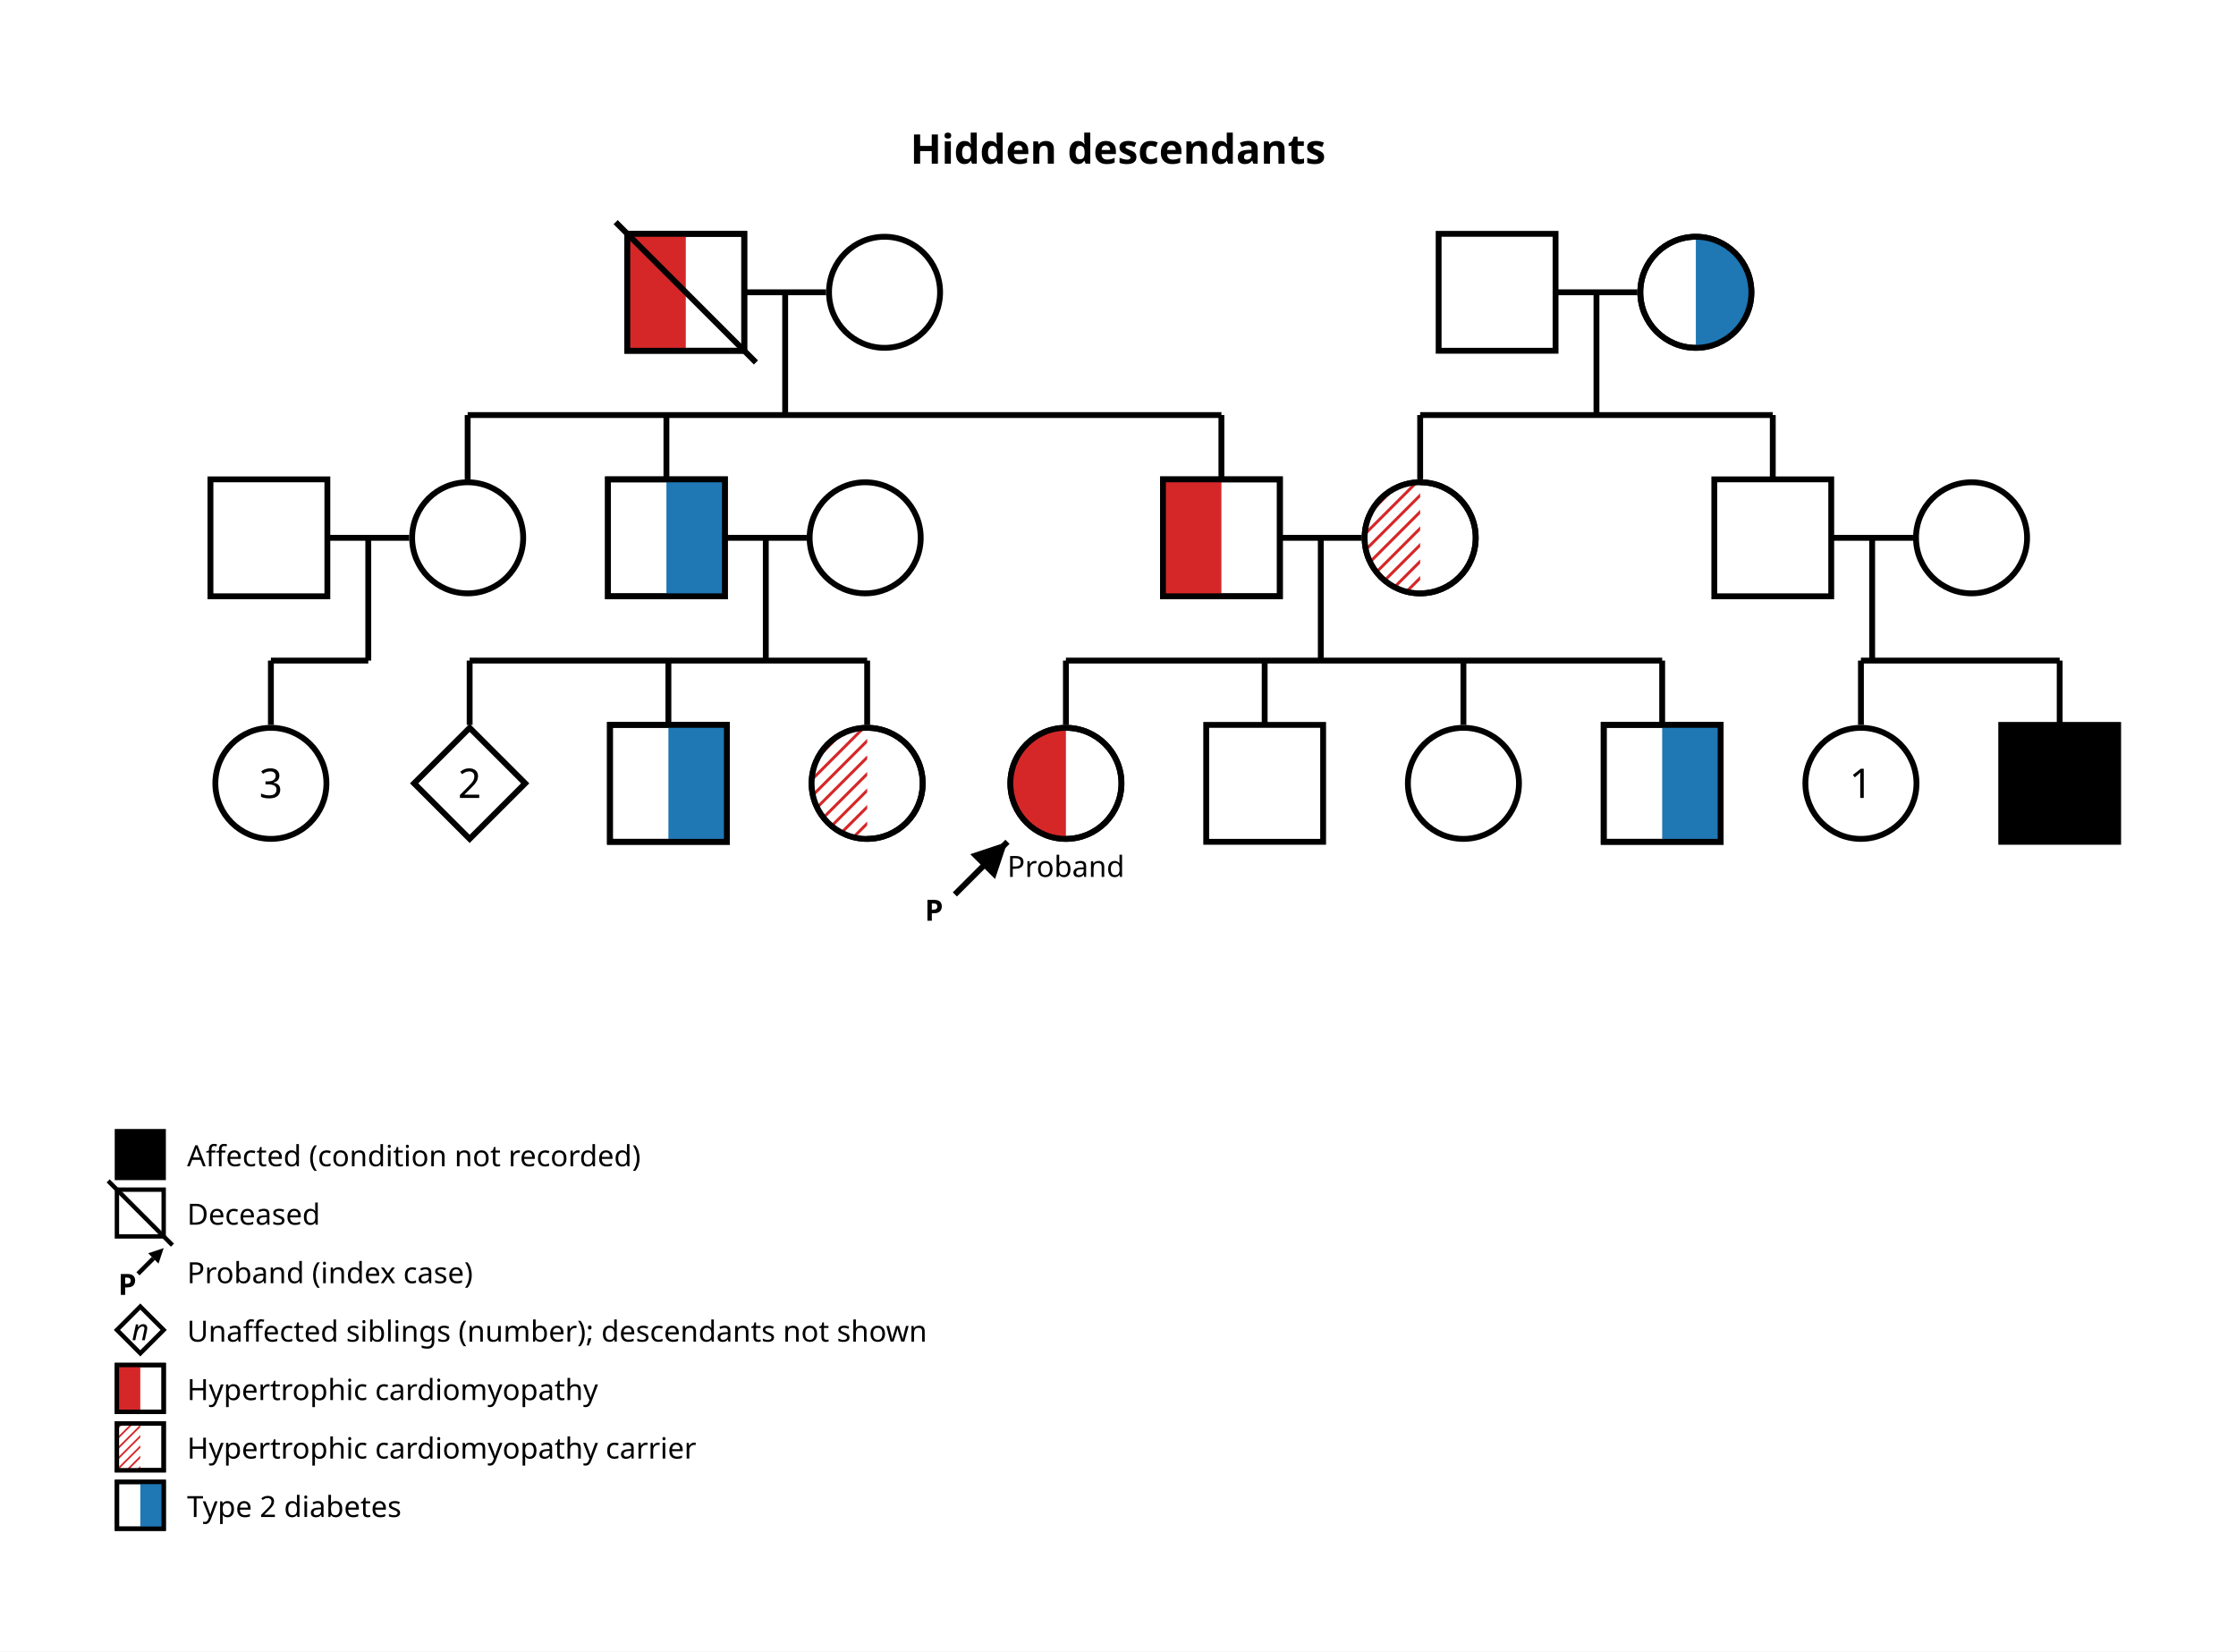
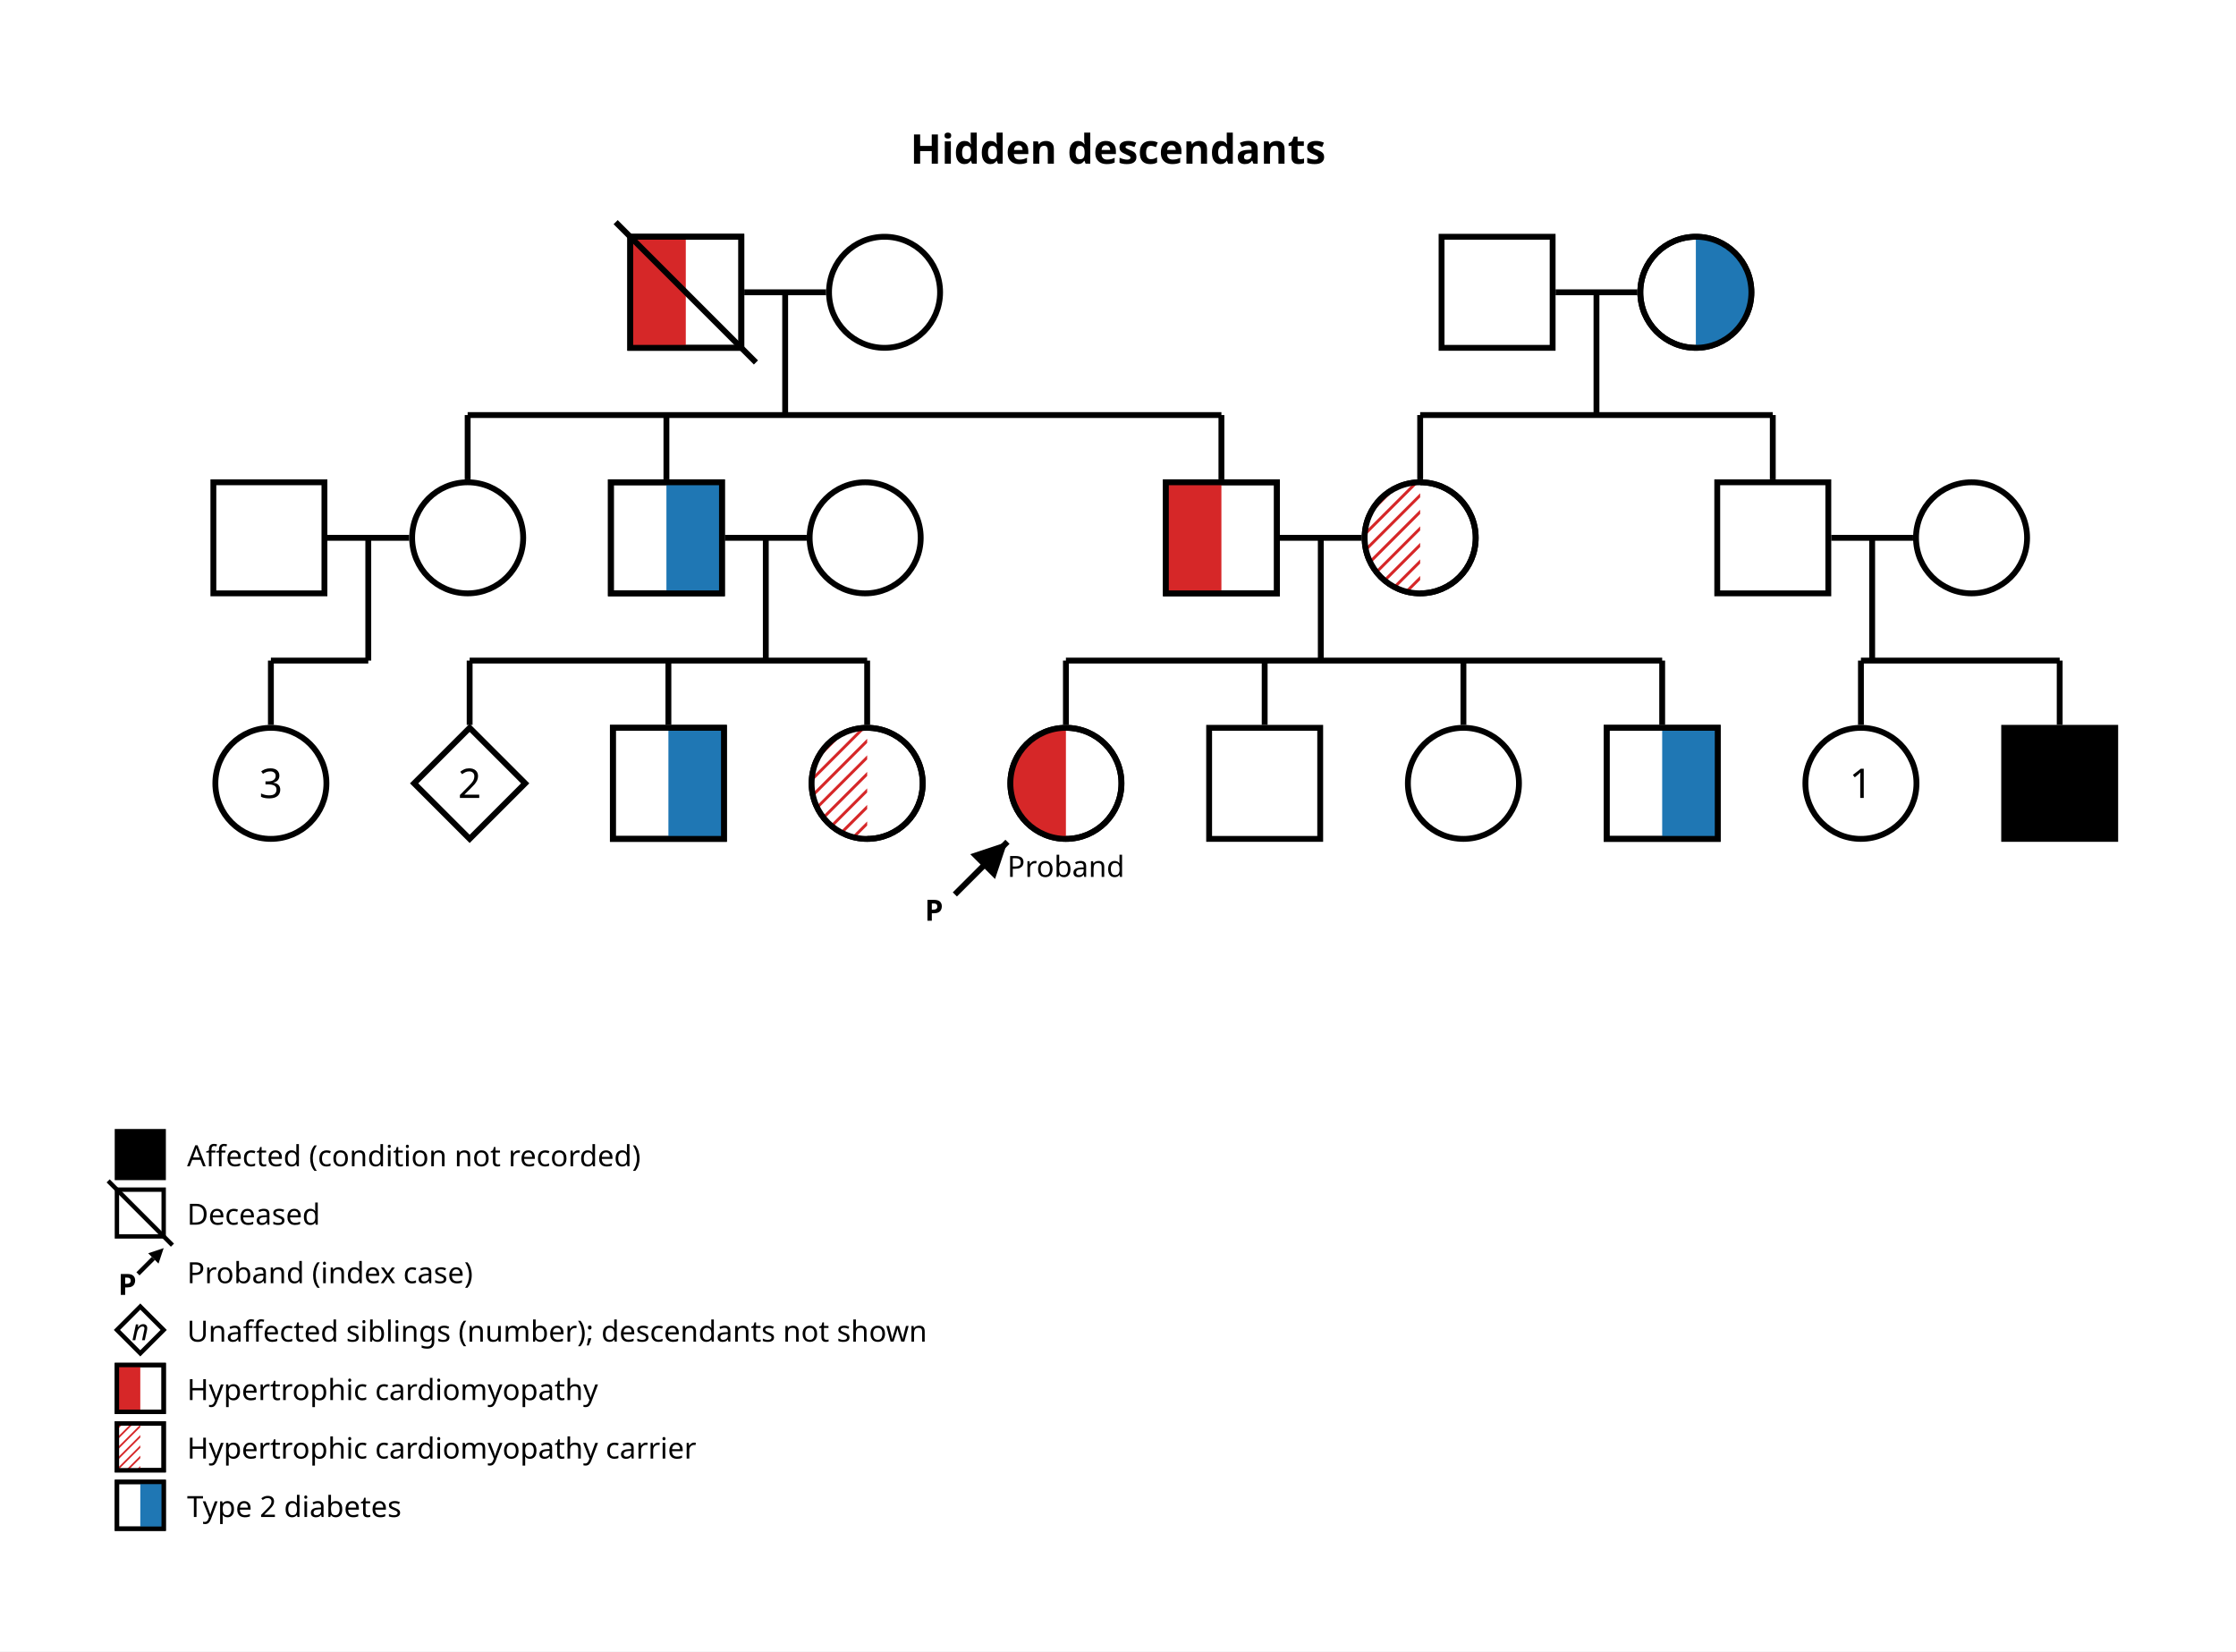
<svg xmlns="http://www.w3.org/2000/svg" width="765" height="565" viewBox="0 0 765 565">
  <defs>
    <marker id="proband-arrowhead" markerWidth="6" markerHeight="6" refX="6" refY="3" orient="auto">
      <path d="M 0 0 L 6 3 L 0 6 Z" fill="black" />
    </marker>
  </defs>
  <rect width="765" height="565" fill="white" />
  <text class="chart-title" x="382.5" y="56" text-anchor="middle" font-family="sans-serif" font-size="14" font-weight="bold" fill="black">Hidden descendants</text>
  <g transform="translate(92 100)">
    <g class="couple-lines">
      <path d="M 162.63 0 L 190.63 0" stroke="black" stroke-width="2" fill="none" />
      <path d="M 440.2 0 L 468.2 0" stroke="black" stroke-width="2" fill="none" />
      <path d="M 20 84 L 48 84" stroke="black" stroke-width="2" fill="none" />
      <path d="M 156 84 L 184 84" stroke="black" stroke-width="2" fill="none" />
      <path d="M 345.88 84 L 373.88 84" stroke="black" stroke-width="2" fill="none" />
      <path d="M 534.52 84 L 562.52 84" stroke="black" stroke-width="2" fill="none" />
    </g>
    <g class="sibship-lines">
      <line x1="176.63" y1="0" x2="176.63" y2="42" stroke="black" stroke-width="2" />
      <line x1="68" y1="42" x2="325.88" y2="42" stroke="black" stroke-width="2" />
      <line x1="68" y1="42" x2="68" y2="64" stroke="black" stroke-width="2" />
      <line x1="136" y1="42" x2="136" y2="64" stroke="black" stroke-width="2" />
      <line x1="325.88" y1="42" x2="325.88" y2="64" stroke="black" stroke-width="2" />
      <line x1="454.2" y1="0" x2="454.2" y2="42" stroke="black" stroke-width="2" />
      <line x1="393.88" y1="42" x2="514.52" y2="42" stroke="black" stroke-width="2" />
      <line x1="393.88" y1="42" x2="393.88" y2="64" stroke="black" stroke-width="2" />
      <line x1="514.52" y1="42" x2="514.52" y2="64" stroke="black" stroke-width="2" />
      <line x1="34" y1="84" x2="34" y2="126" stroke="black" stroke-width="2" />
      <line x1="0.68" y1="126" x2="34" y2="126" stroke="black" stroke-width="2" />
      <line x1="0.68" y1="126" x2="0.68" y2="148" stroke="black" stroke-width="2" />
      <line x1="170" y1="84" x2="170" y2="126" stroke="black" stroke-width="2" />
      <line x1="68.68" y1="126" x2="204.68" y2="126" stroke="black" stroke-width="2" />
      <line x1="68.68" y1="126" x2="68.68" y2="148" stroke="black" stroke-width="2" />
      <line x1="136.68" y1="126" x2="136.68" y2="148" stroke="black" stroke-width="2" />
      <line x1="204.68" y1="126" x2="204.68" y2="148" stroke="black" stroke-width="2" />
      <line x1="359.88" y1="84" x2="359.88" y2="126" stroke="black" stroke-width="2" />
      <line x1="272.68" y1="126" x2="476.68" y2="126" stroke="black" stroke-width="2" />
      <line x1="272.68" y1="126" x2="272.68" y2="148" stroke="black" stroke-width="2" />
      <line x1="340.68" y1="126" x2="340.68" y2="148" stroke="black" stroke-width="2" />
      <line x1="408.68" y1="126" x2="408.68" y2="148" stroke="black" stroke-width="2" />
      <line x1="476.68" y1="126" x2="476.68" y2="148" stroke="black" stroke-width="2" />
      <line x1="548.52" y1="84" x2="548.52" y2="126" stroke="black" stroke-width="2" />
      <line x1="544.68" y1="126" x2="612.68" y2="126" stroke="black" stroke-width="2" />
      <line x1="544.68" y1="126" x2="544.68" y2="148" stroke="black" stroke-width="2" />
      <line x1="612.68" y1="126" x2="612.68" y2="148" stroke="black" stroke-width="2" />
    </g>
    <g class="assisted-lines">
</g>
    <g class="duplicate-arcs">
</g>
    <g class="symbols">
      <g transform="translate(142.63 0)">
        <clipPath id="symbol-clip-0-0">
-           <rect x="-20" y="-20" width="40" height="40" />
-         </clipPath>
-         <rect x="-20" y="-20" width="40" height="40" stroke="black" stroke-width="2" fill="white" />
+           <rect x="-19" y="-19" width="38" height="38" />
+         </clipPath>
+         <rect x="-19" y="-19" width="38" height="38" stroke="black" stroke-width="2" fill="white" />
        <path d="M 0 0 L 0 40 A 40 40 0 0 1 0 -40 Z" fill="#d62728" clip-path="url(#symbol-clip-0-0)" />
-         <rect x="-20" y="-20" width="40" height="40" stroke="black" stroke-width="2" fill="none" />
+         <rect x="-19" y="-19" width="38" height="38" stroke="black" stroke-width="2" fill="none" />
        <line x1="-24" y1="-24" x2="24" y2="24" stroke="black" stroke-width="2" />
      </g>
      <g transform="translate(210.63 0)">
        <circle cx="0" cy="0" r="19" stroke="black" stroke-width="2" fill="white" />
      </g>
      <g transform="translate(420.2 0)">
-         <rect x="-20" y="-20" width="40" height="40" stroke="black" stroke-width="2" fill="white" />
+         <rect x="-19" y="-19" width="38" height="38" stroke="black" stroke-width="2" fill="white" />
      </g>
      <g transform="translate(488.2 0)">
        <clipPath id="symbol-clip-0-3">
          <circle cx="0" cy="0" r="19" />
        </clipPath>
        <circle cx="0" cy="0" r="19" stroke="black" stroke-width="2" fill="white" />
        <path d="M 0 0 L 0 -40 A 40 40 0 0 1 0 40 Z" fill="#1f77b4" clip-path="url(#symbol-clip-0-3)" />
        <circle cx="0" cy="0" r="19" stroke="black" stroke-width="2" fill="none" />
      </g>
      <g transform="translate(0 84)">
-         <rect x="-20" y="-20" width="40" height="40" stroke="black" stroke-width="2" fill="white" />
+         <rect x="-19" y="-19" width="38" height="38" stroke="black" stroke-width="2" fill="white" />
      </g>
      <g transform="translate(68 84)">
        <circle cx="0" cy="0" r="19" stroke="black" stroke-width="2" fill="white" />
      </g>
      <g transform="translate(136 84)">
        <clipPath id="symbol-clip-1-2">
-           <rect x="-20" y="-20" width="40" height="40" />
-         </clipPath>
-         <rect x="-20" y="-20" width="40" height="40" stroke="black" stroke-width="2" fill="white" />
+           <rect x="-19" y="-19" width="38" height="38" />
+         </clipPath>
+         <rect x="-19" y="-19" width="38" height="38" stroke="black" stroke-width="2" fill="white" />
        <path d="M 0 0 L 0 -40 A 40 40 0 0 1 0 40 Z" fill="#1f77b4" clip-path="url(#symbol-clip-1-2)" />
-         <rect x="-20" y="-20" width="40" height="40" stroke="black" stroke-width="2" fill="none" />
+         <rect x="-19" y="-19" width="38" height="38" stroke="black" stroke-width="2" fill="none" />
      </g>
      <g transform="translate(204 84)">
        <circle cx="0" cy="0" r="19" stroke="black" stroke-width="2" fill="white" />
      </g>
      <g transform="translate(325.88 84)">
        <clipPath id="symbol-clip-1-4">
-           <rect x="-20" y="-20" width="40" height="40" />
-         </clipPath>
-         <rect x="-20" y="-20" width="40" height="40" stroke="black" stroke-width="2" fill="white" />
+           <rect x="-19" y="-19" width="38" height="38" />
+         </clipPath>
+         <rect x="-19" y="-19" width="38" height="38" stroke="black" stroke-width="2" fill="white" />
        <path d="M 0 0 L 0 40 A 40 40 0 0 1 0 -40 Z" fill="#d62728" clip-path="url(#symbol-clip-1-4)" />
-         <rect x="-20" y="-20" width="40" height="40" stroke="black" stroke-width="2" fill="none" />
+         <rect x="-19" y="-19" width="38" height="38" stroke="black" stroke-width="2" fill="none" />
      </g>
      <g transform="translate(393.88 84)">
        <clipPath id="symbol-clip-1-5">
          <circle cx="0" cy="0" r="19" />
        </clipPath>
        <circle cx="0" cy="0" r="19" stroke="black" stroke-width="2" fill="white" />
        <clipPath id="symbol-clip-1-5-s0">
          <path d="M 0 0 L 0 40 A 40 40 0 0 1 0 -40 Z" />
        </clipPath>
        <path d="M 0 0 L 0 40 A 40 40 0 0 1 0 -40 Z" fill="white" clip-path="url(#symbol-clip-1-5)" />
        <g clip-path="url(#symbol-clip-1-5)">
          <path d="M-57.172 20L-17.172 -20M-51.515 20L-11.515 -20M-45.858 20L-5.858 -20M-40.201 20L-0.201 -20M-34.544 20L5.456 -20M-28.887 20L11.113 -20M-23.23 20L16.77 -20M-17.574 20L22.426 -20M-11.917 20L28.083 -20M-6.26 20L33.74 -20M-0.603 20L39.397 -20M5.054 20L45.054 -20M10.711 20L50.711 -20M16.368 20L56.368 -20" fill="none" stroke="#d62728" stroke-width="1" clip-path="url(#symbol-clip-1-5-s0)" />
        </g>
        <circle cx="0" cy="0" r="19" stroke="black" stroke-width="2" fill="none" />
      </g>
      <g transform="translate(514.52 84)">
-         <rect x="-20" y="-20" width="40" height="40" stroke="black" stroke-width="2" fill="white" />
+         <rect x="-19" y="-19" width="38" height="38" stroke="black" stroke-width="2" fill="white" />
      </g>
      <g transform="translate(582.52 84)">
        <circle cx="0" cy="0" r="19" stroke="black" stroke-width="2" fill="white" />
      </g>
      <g transform="translate(0.68 168)">
        <circle cx="0" cy="0" r="19" stroke="black" stroke-width="2" fill="white" />
        <text class="branch-count" x="0" y="5" text-anchor="middle" font-family="sans-serif" font-size="14" fill="black">3</text>
      </g>
      <g transform="translate(68.68 168)">
        <polygon points="0,-19 19,0 0,19 -19,0" stroke="black" stroke-width="2" fill="white" />
        <text class="branch-count" x="0" y="5" text-anchor="middle" font-family="sans-serif" font-size="14" fill="black">2</text>
      </g>
      <g transform="translate(136.68 168)">
        <clipPath id="symbol-clip-2-2">
-           <rect x="-20" y="-20" width="40" height="40" />
-         </clipPath>
-         <rect x="-20" y="-20" width="40" height="40" stroke="black" stroke-width="2" fill="white" />
+           <rect x="-19" y="-19" width="38" height="38" />
+         </clipPath>
+         <rect x="-19" y="-19" width="38" height="38" stroke="black" stroke-width="2" fill="white" />
        <path d="M 0 0 L 0 -40 A 40 40 0 0 1 0 40 Z" fill="#1f77b4" clip-path="url(#symbol-clip-2-2)" />
-         <rect x="-20" y="-20" width="40" height="40" stroke="black" stroke-width="2" fill="none" />
+         <rect x="-19" y="-19" width="38" height="38" stroke="black" stroke-width="2" fill="none" />
      </g>
      <g transform="translate(204.68 168)">
        <clipPath id="symbol-clip-2-3">
          <circle cx="0" cy="0" r="19" />
        </clipPath>
        <circle cx="0" cy="0" r="19" stroke="black" stroke-width="2" fill="white" />
        <clipPath id="symbol-clip-2-3-s0">
          <path d="M 0 0 L 0 40 A 40 40 0 0 1 0 -40 Z" />
        </clipPath>
        <path d="M 0 0 L 0 40 A 40 40 0 0 1 0 -40 Z" fill="white" clip-path="url(#symbol-clip-2-3)" />
        <g clip-path="url(#symbol-clip-2-3)">
          <path d="M-57.172 20L-17.172 -20M-51.515 20L-11.515 -20M-45.858 20L-5.858 -20M-40.201 20L-0.201 -20M-34.544 20L5.456 -20M-28.887 20L11.113 -20M-23.23 20L16.77 -20M-17.574 20L22.426 -20M-11.917 20L28.083 -20M-6.26 20L33.74 -20M-0.603 20L39.397 -20M5.054 20L45.054 -20M10.711 20L50.711 -20M16.368 20L56.368 -20" fill="none" stroke="#d62728" stroke-width="1" clip-path="url(#symbol-clip-2-3-s0)" />
        </g>
        <circle cx="0" cy="0" r="19" stroke="black" stroke-width="2" fill="none" />
      </g>
      <g transform="translate(272.68 168)">
        <clipPath id="symbol-clip-2-4">
          <circle cx="0" cy="0" r="19" />
        </clipPath>
        <circle cx="0" cy="0" r="19" stroke="black" stroke-width="2" fill="white" />
        <path d="M 0 0 L 0 40 A 40 40 0 0 1 0 -40 Z" fill="#d62728" clip-path="url(#symbol-clip-2-4)" />
        <circle cx="0" cy="0" r="19" stroke="black" stroke-width="2" fill="none" />
        <line x1="-38" y1="38" x2="-20" y2="20" stroke="black" stroke-width="2" marker-end="url(#proband-arrowhead)" />
        <rect x="-50" y="38" width="8.5" height="10" fill="white" />
        <text class="proband-letter" x="-42" y="47" text-anchor="end" font-family="sans-serif" font-size="10" font-weight="bold" fill="black">P</text>
      </g>
      <g transform="translate(340.68 168)">
-         <rect x="-20" y="-20" width="40" height="40" stroke="black" stroke-width="2" fill="white" />
+         <rect x="-19" y="-19" width="38" height="38" stroke="black" stroke-width="2" fill="white" />
      </g>
      <g transform="translate(408.68 168)">
        <circle cx="0" cy="0" r="19" stroke="black" stroke-width="2" fill="white" />
      </g>
      <g transform="translate(476.68 168)">
        <clipPath id="symbol-clip-2-7">
-           <rect x="-20" y="-20" width="40" height="40" />
-         </clipPath>
-         <rect x="-20" y="-20" width="40" height="40" stroke="black" stroke-width="2" fill="white" />
+           <rect x="-19" y="-19" width="38" height="38" />
+         </clipPath>
+         <rect x="-19" y="-19" width="38" height="38" stroke="black" stroke-width="2" fill="white" />
        <path d="M 0 0 L 0 -40 A 40 40 0 0 1 0 40 Z" fill="#1f77b4" clip-path="url(#symbol-clip-2-7)" />
-         <rect x="-20" y="-20" width="40" height="40" stroke="black" stroke-width="2" fill="none" />
+         <rect x="-19" y="-19" width="38" height="38" stroke="black" stroke-width="2" fill="none" />
      </g>
      <g transform="translate(544.68 168)">
        <circle cx="0" cy="0" r="19" stroke="black" stroke-width="2" fill="white" />
        <text class="branch-count" x="0" y="5" text-anchor="middle" font-family="sans-serif" font-size="14" fill="black">1</text>
      </g>
      <g transform="translate(612.68 168)">
-         <rect x="-20" y="-20" width="40" height="40" stroke="black" stroke-width="2" fill="black" />
+         <rect x="-19" y="-19" width="38" height="38" stroke="black" stroke-width="2" fill="black" />
      </g>
    </g>
    <g class="labels">
      <text x="272.68" y="200" text-anchor="middle" font-family="sans-serif" font-size="10" fill="black">Proband</text>
    </g>
    <g class="consanguinity-labels">
</g>
  </g>
  <g class="pedigree-key" transform="translate(0 385)">
    <rect x="40" y="2" width="16" height="16" fill="black" stroke="black" stroke-width="1.5" />
    <text x="64" y="14" font-family="sans-serif" font-size="10" fill="black">Affected (condition not recorded)</text>
    <rect x="40" y="22" width="16" height="16" fill="white" stroke="black" stroke-width="1.5" />
    <line x1="37" y1="19" x2="59" y2="41" stroke="black" stroke-width="1.5" />
    <text x="64" y="34" font-family="sans-serif" font-size="10" fill="black">Deceased</text>
    <line x1="47.2" y1="50.8" x2="52.46" y2="45.54" stroke="black" stroke-width="1.5" />
    <polygon points="56,42 54.23,47.3 50.7,43.77" fill="black" />
    <text x="46.7" y="58" text-anchor="end" font-family="sans-serif" font-size="10" font-weight="bold" fill="black">P</text>
    <text x="64" y="54" font-family="sans-serif" font-size="10" fill="black">Proband (index case)</text>
    <polygon points="48,62 56,70 48,78 40,70" fill="white" stroke="black" stroke-width="1.5" />
    <text x="48" y="73.5" text-anchor="middle" font-family="sans-serif" font-size="10" font-style="italic" fill="black">n</text>
    <text x="64" y="74" font-family="sans-serif" font-size="10" fill="black">Unaffected siblings (number); descendants not shown</text>
    <clipPath id="legend-clip-hcm">
      <rect x="40" y="82" width="16" height="16" />
    </clipPath>
    <rect x="40" y="82" width="16" height="16" fill="white" stroke="black" stroke-width="1.5" />
    <path d="M 48 90 L 48 106 A 16 16 0 0 1 48 74 Z" fill="#d62728" clip-path="url(#legend-clip-hcm)" />
    <rect x="40" y="82" width="16" height="16" fill="none" stroke="black" stroke-width="1.5" />
    <text x="64" y="94" font-family="sans-serif" font-size="10" fill="black">Hypertrophic cardiomyopathy</text>
    <clipPath id="legend-clip-hcm-carrier">
      <rect x="40" y="102" width="16" height="16" />
    </clipPath>
    <rect x="40" y="102" width="16" height="16" fill="white" stroke="black" stroke-width="1.5" />
    <clipPath id="legend-clip-hcm-carrier-fill">
      <path d="M 48 110 L 48 126 A 16 16 0 0 1 48 94 Z" />
    </clipPath>
    <path d="M 48 110 L 48 126 A 16 16 0 0 1 48 94 Z" fill="white" clip-path="url(#legend-clip-hcm-carrier)" />
    <g clip-path="url(#legend-clip-hcm-carrier)">
      <path d="M25.768 118L41.768 102M29.303 118L45.303 102M32.839 118L48.839 102M36.374 118L52.374 102M39.91 118L55.91 102M43.445 118L59.445 102M46.981 118L62.981 102M50.517 118L66.517 102M54.052 118L70.052 102" fill="none" stroke="#d62728" stroke-width="0.6" clip-path="url(#legend-clip-hcm-carrier-fill)" />
    </g>
    <rect x="40" y="102" width="16" height="16" fill="none" stroke="black" stroke-width="1.5" />
    <text x="64" y="114" font-family="sans-serif" font-size="10" fill="black">Hypertrophic cardiomyopathy carrier</text>
    <clipPath id="legend-clip-dm">
      <rect x="40" y="122" width="16" height="16" />
    </clipPath>
    <rect x="40" y="122" width="16" height="16" fill="white" stroke="black" stroke-width="1.5" />
    <path d="M 48 130 L 48 114 A 16 16 0 0 1 48 146 Z" fill="#1f77b4" clip-path="url(#legend-clip-dm)" />
    <rect x="40" y="122" width="16" height="16" fill="none" stroke="black" stroke-width="1.5" />
    <text x="64" y="134" font-family="sans-serif" font-size="10" fill="black">Type 2 diabetes</text>
  </g>
</svg>
